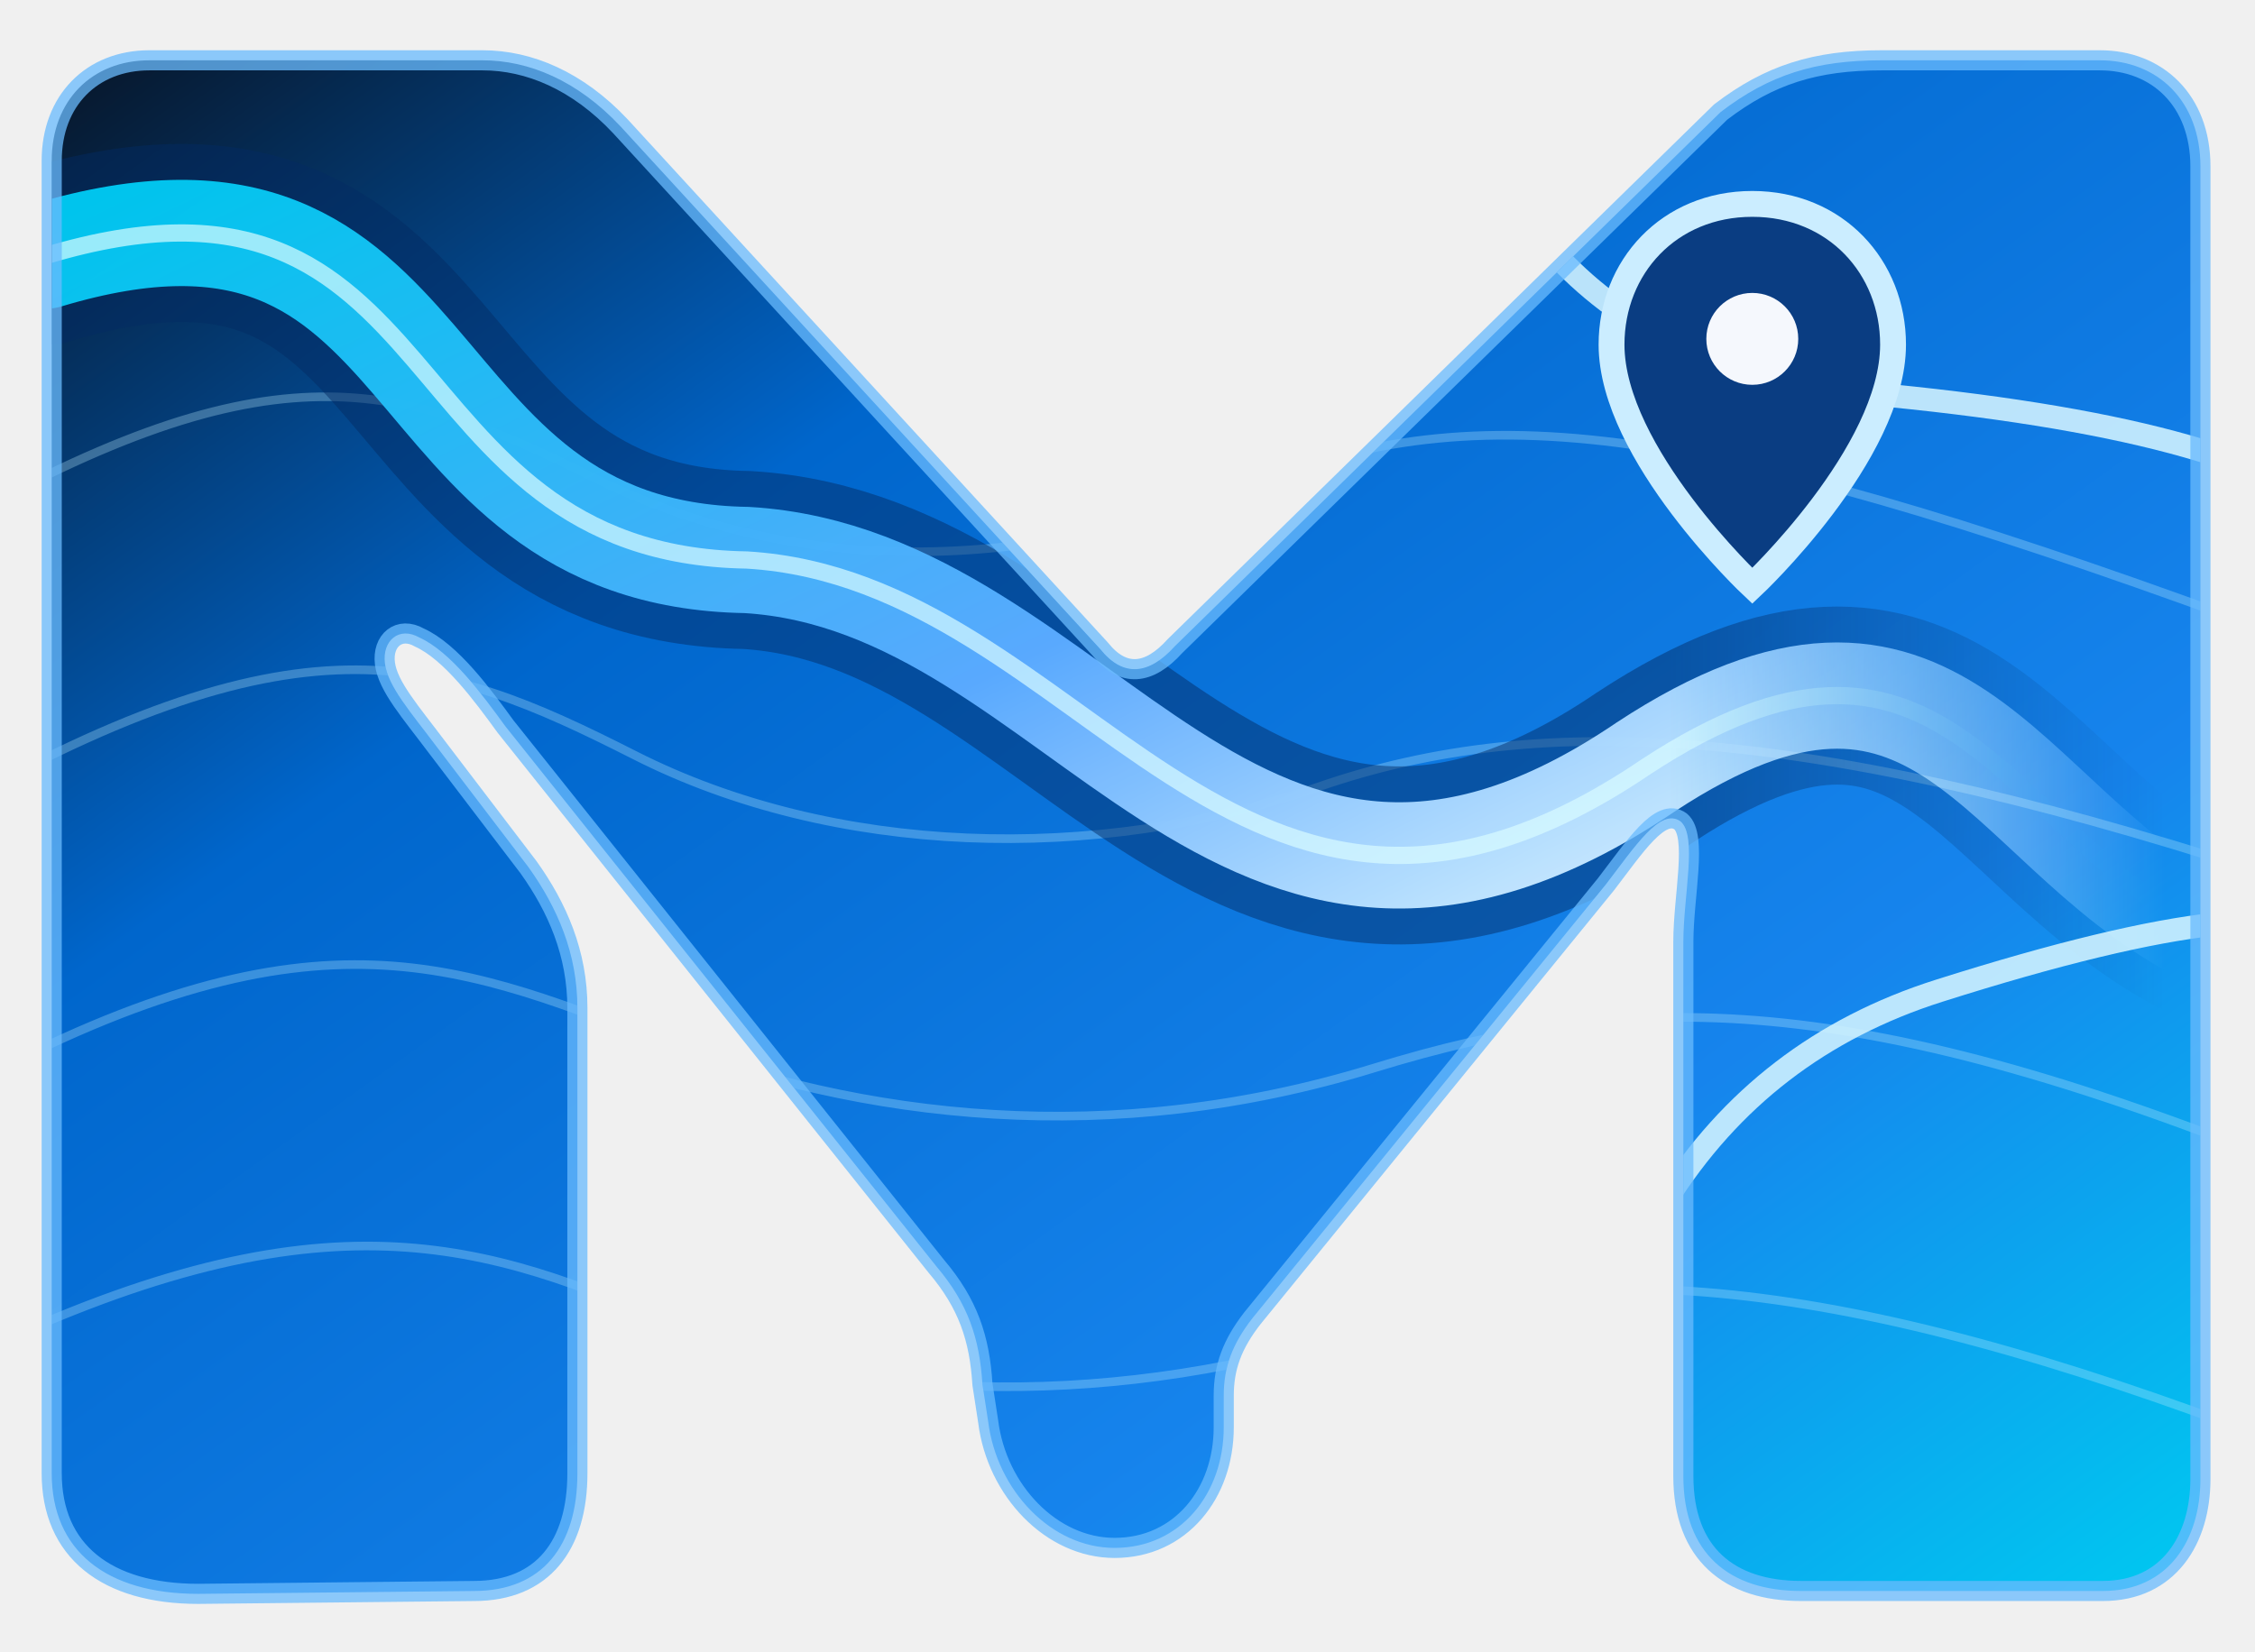
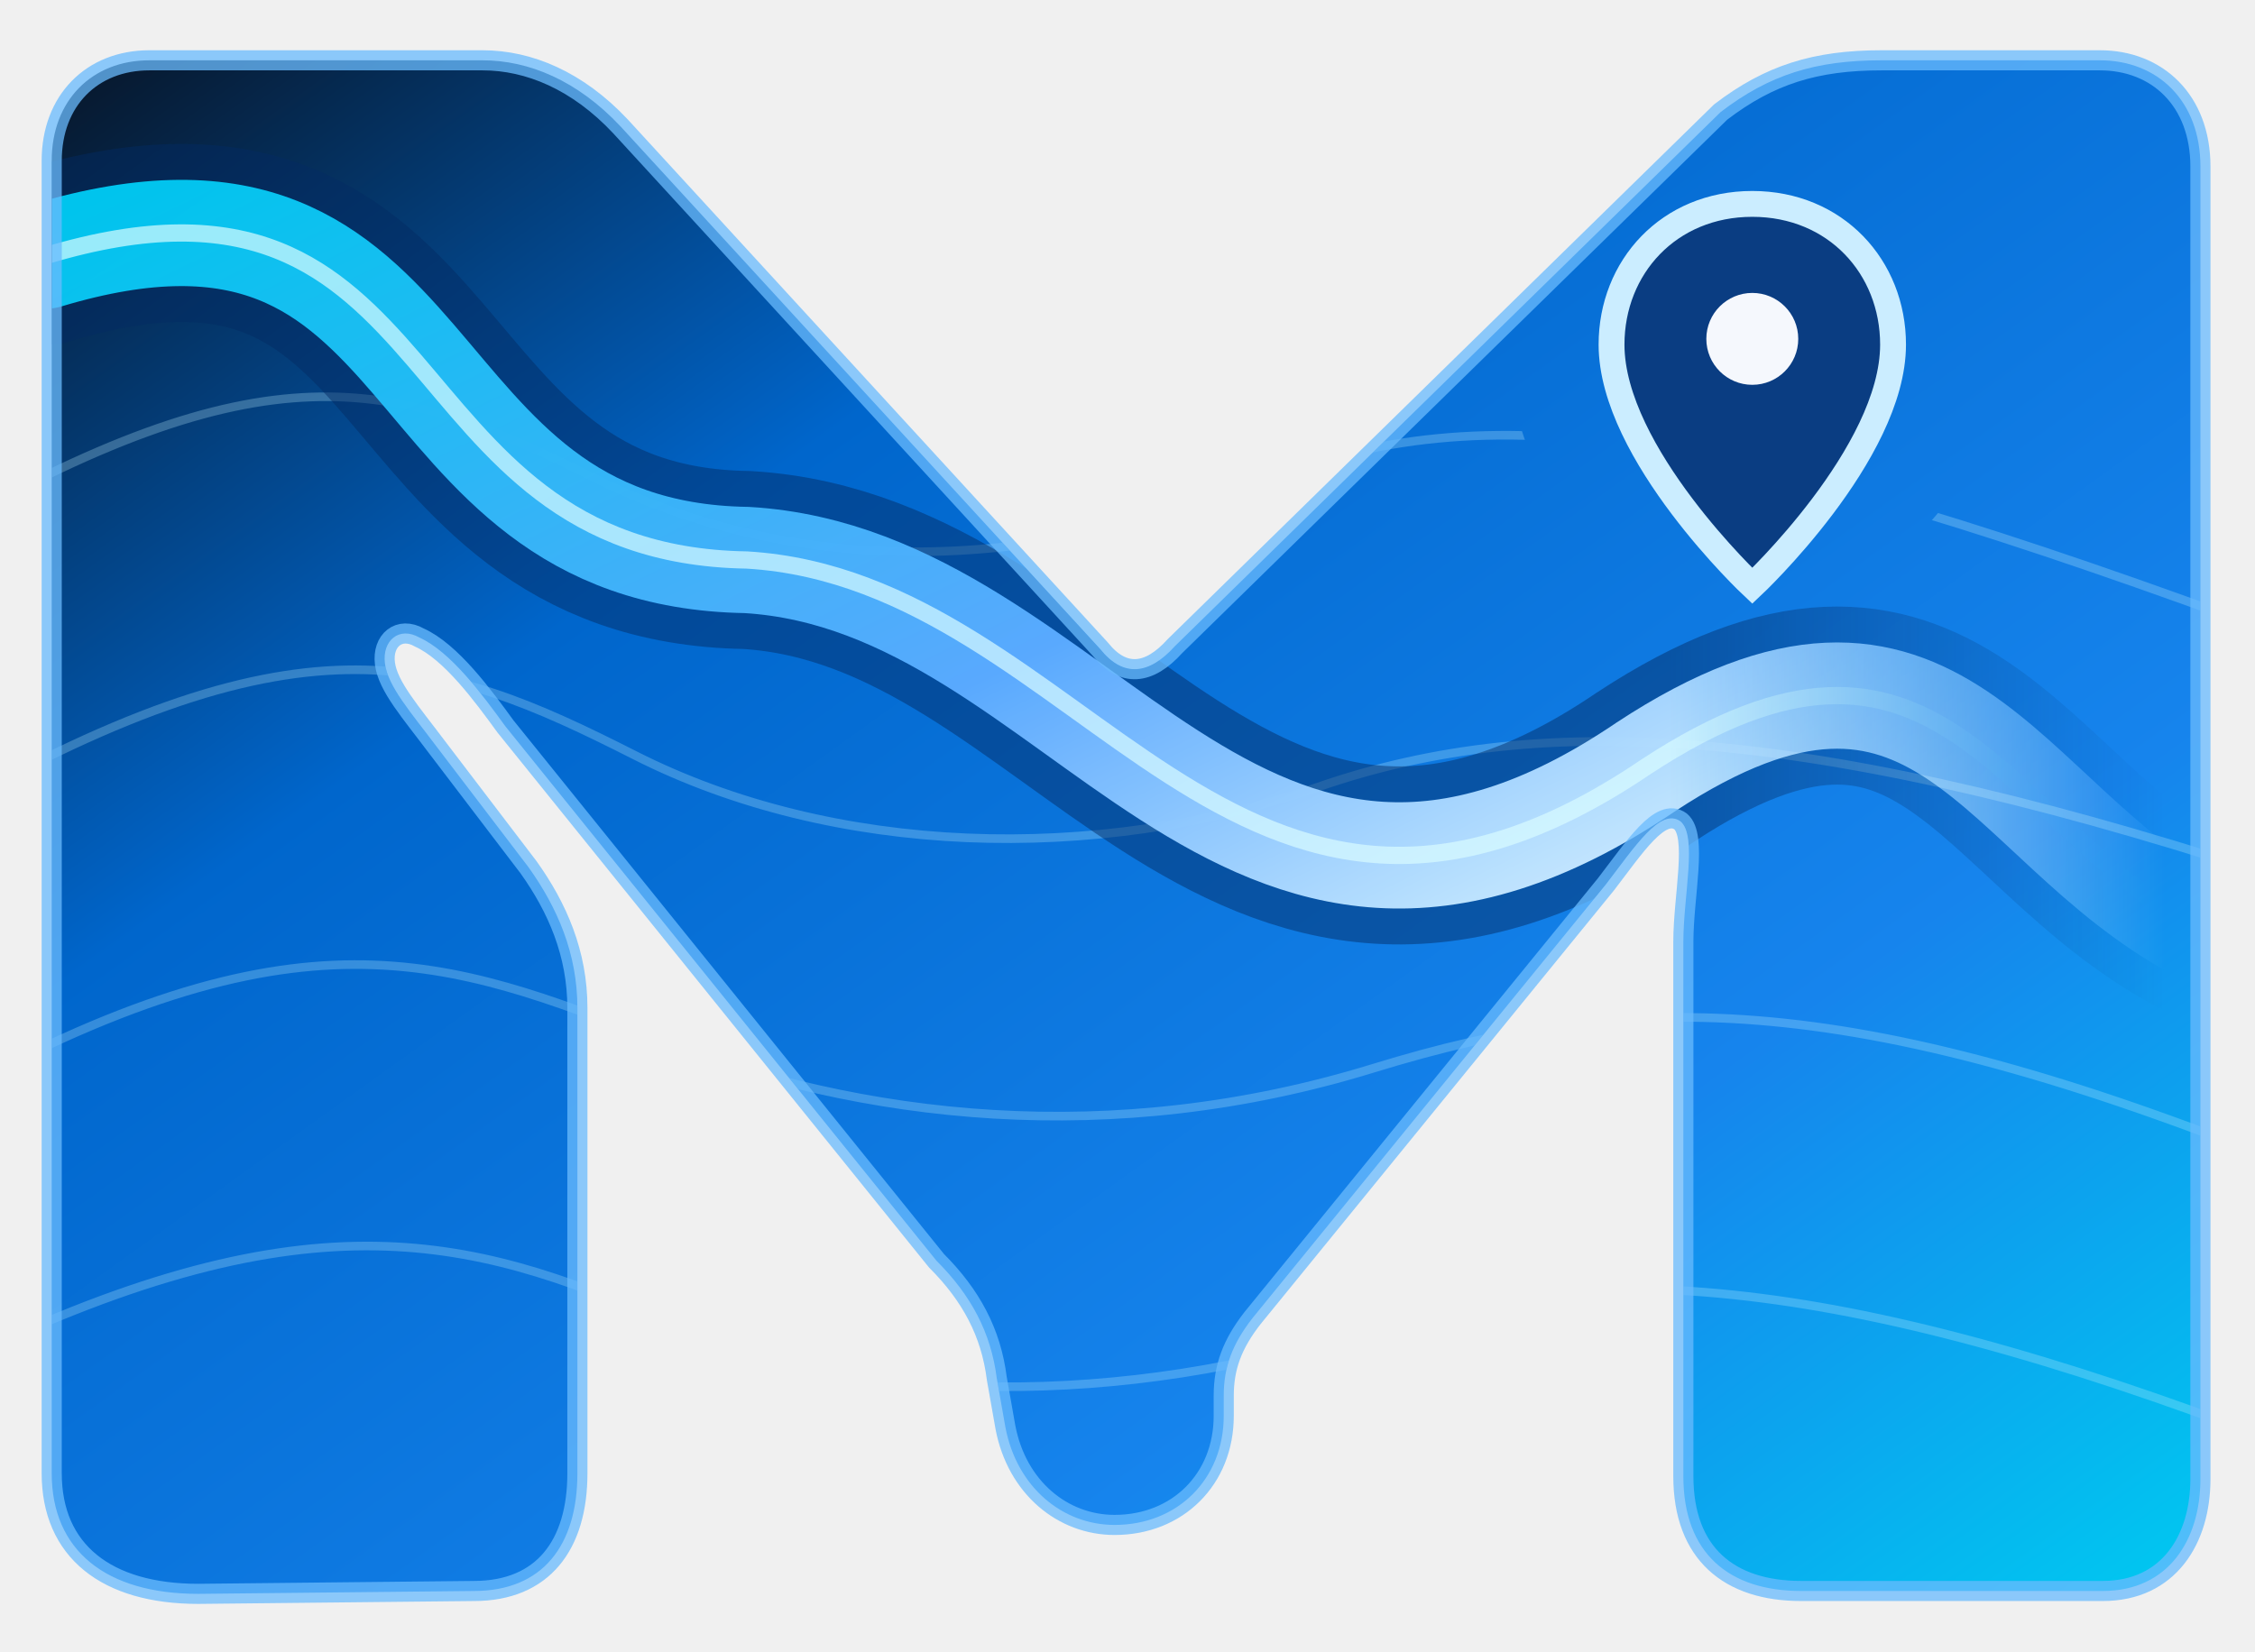
<svg xmlns="http://www.w3.org/2000/svg" viewBox="0 0 785 575" role="img" aria-label="Muhanad Al-Mashharawi GIS monogram">
  <defs>
    <linearGradient id="blue" x1="0" y1="0" x2="1" y2="1">
      <stop stop-color="#07172B" />
      <stop offset=".3" stop-color="#0066CC" />
      <stop offset=".72" stop-color="#1684ED" />
      <stop offset="1" stop-color="#00C8F0" />
    </linearGradient>
    <linearGradient id="flow" x1="0" y1="0" x2="1" y2=".65">
      <stop stop-color="#00C8F0" />
      <stop offset=".6" stop-color="#5BABFF" />
      <stop offset="1" stop-color="#E1F8FF" />
    </linearGradient>
    <clipPath id="shape">
-       <path d="M 52 21 C 32 21 18 35 18 56 L 18 513 C 18 540 37 555 69 555 L 165 554 C 189 554 201 538 201 513 L 201 351 C 201 332 194 316 184 302 L 152 260 C 143 248 135 239 134 231 C 133 223 139 218 146 222 C 157 227 168 242 176 253 L 326 441 C 337 454 341 466 342 482 L 344 495 C 347 519 366 539 388 539 C 411 539 426 520 426 497 L 426 486 C 426 476 429 468 436 459 L 559 308 C 569 295 578 281 585 286 C 591 291 586 312 586 328 L 586 514 C 586 541 602 554 627 554 L 732 554 C 755 554 766 536 766 515 L 766 58 C 766 35 751 21 731 21 L 655 21 C 632 21 616 26 599 39 L 409 225 C 400 235 391 236 383 226 L 216 44 C 201 28 184 21 168 21 Z" />
+       <path d="M 52 21 C 32 21 18 35 18 56 L 18 513 C 18 540 37 555 69 555 L 165 554 C 189 554 201 538 201 513 L 201 351 C 201 332 194 316 184 302 L 152 260 C 143 248 135 239 134 231 C 133 223 139 218 146 222 C 157 227 168 242 176 253 L 326 439 C 338 451 345 464 347 480 L 350 497 C 354 518 370 531 388 531 C 410 531 426 515 426 493 L 426 486 C 426 476 429 468 436 459 L 559 308 C 569 295 578 281 585 286 C 591 291 586 312 586 328 L 586 514 C 586 541 602 554 627 554 L 732 554 C 755 554 766 536 766 515 L 766 58 C 766 35 751 21 731 21 L 655 21 C 632 21 616 26 599 39 L 409 225 C 400 235 391 236 383 226 L 216 44 C 201 28 184 21 168 21 Z" />
    </clipPath>
    <linearGradient id="waveFade" gradientUnits="userSpaceOnUse" x1="0" y1="0" x2="785" y2="0">
      <stop offset="0" stop-color="white" />
      <stop offset=".74" stop-color="white" />
      <stop offset=".96" stop-color="black" />
      <stop offset="1" stop-color="black" />
    </linearGradient>
    <mask id="waveFadeMask" maskUnits="userSpaceOnUse" x="0" y="0" width="785" height="575">
      <rect width="785" height="575" fill="url(#waveFade)" />
    </mask>
+     <mask id="pinClearanceMask" maskUnits="userSpaceOnUse" x="0" y="0" width="785" height="575">
+       <rect width="785" height="575" fill="white" />
+       <circle cx="610" cy="125" r="84" fill="black" />
+     </mask>
  </defs>
  <g clip-path="url(#shape)">
-     <path d="M 52 21 C 32 21 18 35 18 56 L 18 513 C 18 540 37 555 69 555 L 165 554 C 189 554 201 538 201 513 L 201 351 C 201 332 194 316 184 302 L 152 260 C 143 248 135 239 134 231 C 133 223 139 218 146 222 C 157 227 168 242 176 253 L 326 441 C 337 454 341 466 342 482 L 344 495 C 347 519 366 539 388 539 C 411 539 426 520 426 497 L 426 486 C 426 476 429 468 436 459 L 559 308 C 569 295 578 281 585 286 C 591 291 586 312 586 328 L 586 514 C 586 541 602 554 627 554 L 732 554 C 755 554 766 536 766 515 L 766 58 C 766 35 751 21 731 21 L 655 21 C 632 21 616 26 599 39 L 409 225 C 400 235 391 236 383 226 L 216 44 C 201 28 184 21 168 21 Z" fill="url(#blue)" />
-     <g id="contours" fill="none" stroke="#BFEFFF" stroke-width="3" stroke-linecap="round" opacity=".3">
+     <path d="M 52 21 C 32 21 18 35 18 56 L 18 513 C 18 540 37 555 69 555 L 165 554 C 189 554 201 538 201 513 L 201 351 C 201 332 194 316 184 302 L 152 260 C 143 248 135 239 134 231 C 133 223 139 218 146 222 C 157 227 168 242 176 253 L 326 439 C 338 451 345 464 347 480 L 350 497 C 354 518 370 531 388 531 C 410 531 426 515 426 493 L 426 486 C 426 476 429 468 436 459 L 559 308 C 569 295 578 281 585 286 C 591 291 586 312 586 328 L 586 514 C 586 541 602 554 627 554 L 732 554 C 755 554 766 536 766 515 L 766 58 C 766 35 751 21 731 21 L 655 21 C 632 21 616 26 599 39 L 409 225 C 400 235 391 236 383 226 L 216 44 C 201 28 184 21 168 21 Z" fill="url(#blue)" />
+     <g id="contours" fill="none" stroke="#BFEFFF" stroke-width="3" stroke-linecap="round" opacity=".27" mask="url(#pinClearanceMask)">
      <path d="M-24 187 C92 120 136 131 206 166 S357 200 438 168 S599 149 796 222" />
      <path d="M-25 286 C104 211 152 228 221 263 S381 301 459 274 S633 252 803 309" />
      <path d="M-22 384 C104 313 156 334 228 362 S387 400 478 372 S647 344 807 410" />
      <path d="M-18 476 C105 415 163 430 231 460 S392 490 475 463 S650 446 805 507" />
    </g>
    <g id="geo-flow" fill="none" stroke-linecap="round" mask="url(#waveFadeMask)">
      <path d="M16 89 C 159 46 133 193 260 195 C 378 202 430 364 573 267 C 675 200 696 286 765 323" stroke="#032A62" stroke-width="62" opacity=".48" />
      <path d="M16 89 C 159 46 133 193 260 195 C 378 202 430 364 573 267 C 675 200 696 286 765 323" stroke="url(#flow)" stroke-width="37" opacity=".98" />
      <path d="M16 89 C 159 46 133 193 260 195 C 378 202 430 364 573 267 C 675 200 696 286 765 323" stroke="#D9FCFF" stroke-width="6" opacity=".7" />
    </g>
-     <g stroke="#D2F3FF" stroke-width="8" opacity=".88" fill="none">
-       <path d="M 498 -10 Q520 125 650 137 T815 181" />
-       <path d="M 540 560 Q552 384 675 345 T815 330" />
-     </g>
  </g>
-   <path d="M 52 21 C 32 21 18 35 18 56 L 18 513 C 18 540 37 555 69 555 L 165 554 C 189 554 201 538 201 513 L 201 351 C 201 332 194 316 184 302 L 152 260 C 143 248 135 239 134 231 C 133 223 139 218 146 222 C 157 227 168 242 176 253 L 326 441 C 337 454 341 466 342 482 L 344 495 C 347 519 366 539 388 539 C 411 539 426 520 426 497 L 426 486 C 426 476 429 468 436 459 L 559 308 C 569 295 578 281 585 286 C 591 291 586 312 586 328 L 586 514 C 586 541 602 554 627 554 L 732 554 C 755 554 766 536 766 515 L 766 58 C 766 35 751 21 731 21 L 655 21 C 632 21 616 26 599 39 L 409 225 C 400 235 391 236 383 226 L 216 44 C 201 28 184 21 168 21 Z" fill="none" stroke="#6ABAFD" stroke-opacity=".75" stroke-width="7" stroke-linejoin="round" />
+   <path d="M 52 21 C 32 21 18 35 18 56 L 18 513 C 18 540 37 555 69 555 L 165 554 C 189 554 201 538 201 513 L 201 351 C 201 332 194 316 184 302 L 152 260 C 143 248 135 239 134 231 C 133 223 139 218 146 222 C 157 227 168 242 176 253 L 326 439 C 338 451 345 464 347 480 L 350 497 C 354 518 370 531 388 531 C 410 531 426 515 426 493 L 426 486 C 426 476 429 468 436 459 L 559 308 C 569 295 578 281 585 286 C 591 291 586 312 586 328 L 586 514 C 586 541 602 554 627 554 L 732 554 C 755 554 766 536 766 515 L 766 58 C 766 35 751 21 731 21 L 655 21 C 632 21 616 26 599 39 L 409 225 C 400 235 391 236 383 226 L 216 44 C 201 28 184 21 168 21 Z" fill="none" stroke="#6ABAFD" stroke-opacity=".75" stroke-width="7" stroke-linejoin="round" />
  <g transform="translate(610 125)">
    <path d="M0 -54C-29 -54 -49 -32 -49 -5c0 38 49 84 49 84s49 -46 49 -84c0 -27 -20 -49 -49 -49Z" fill="#0A3D82" stroke="#CBEDFF" stroke-width="9" />
    <circle cx="0" cy="-7" r="16" fill="#F5F8FD" />
  </g>
</svg>
